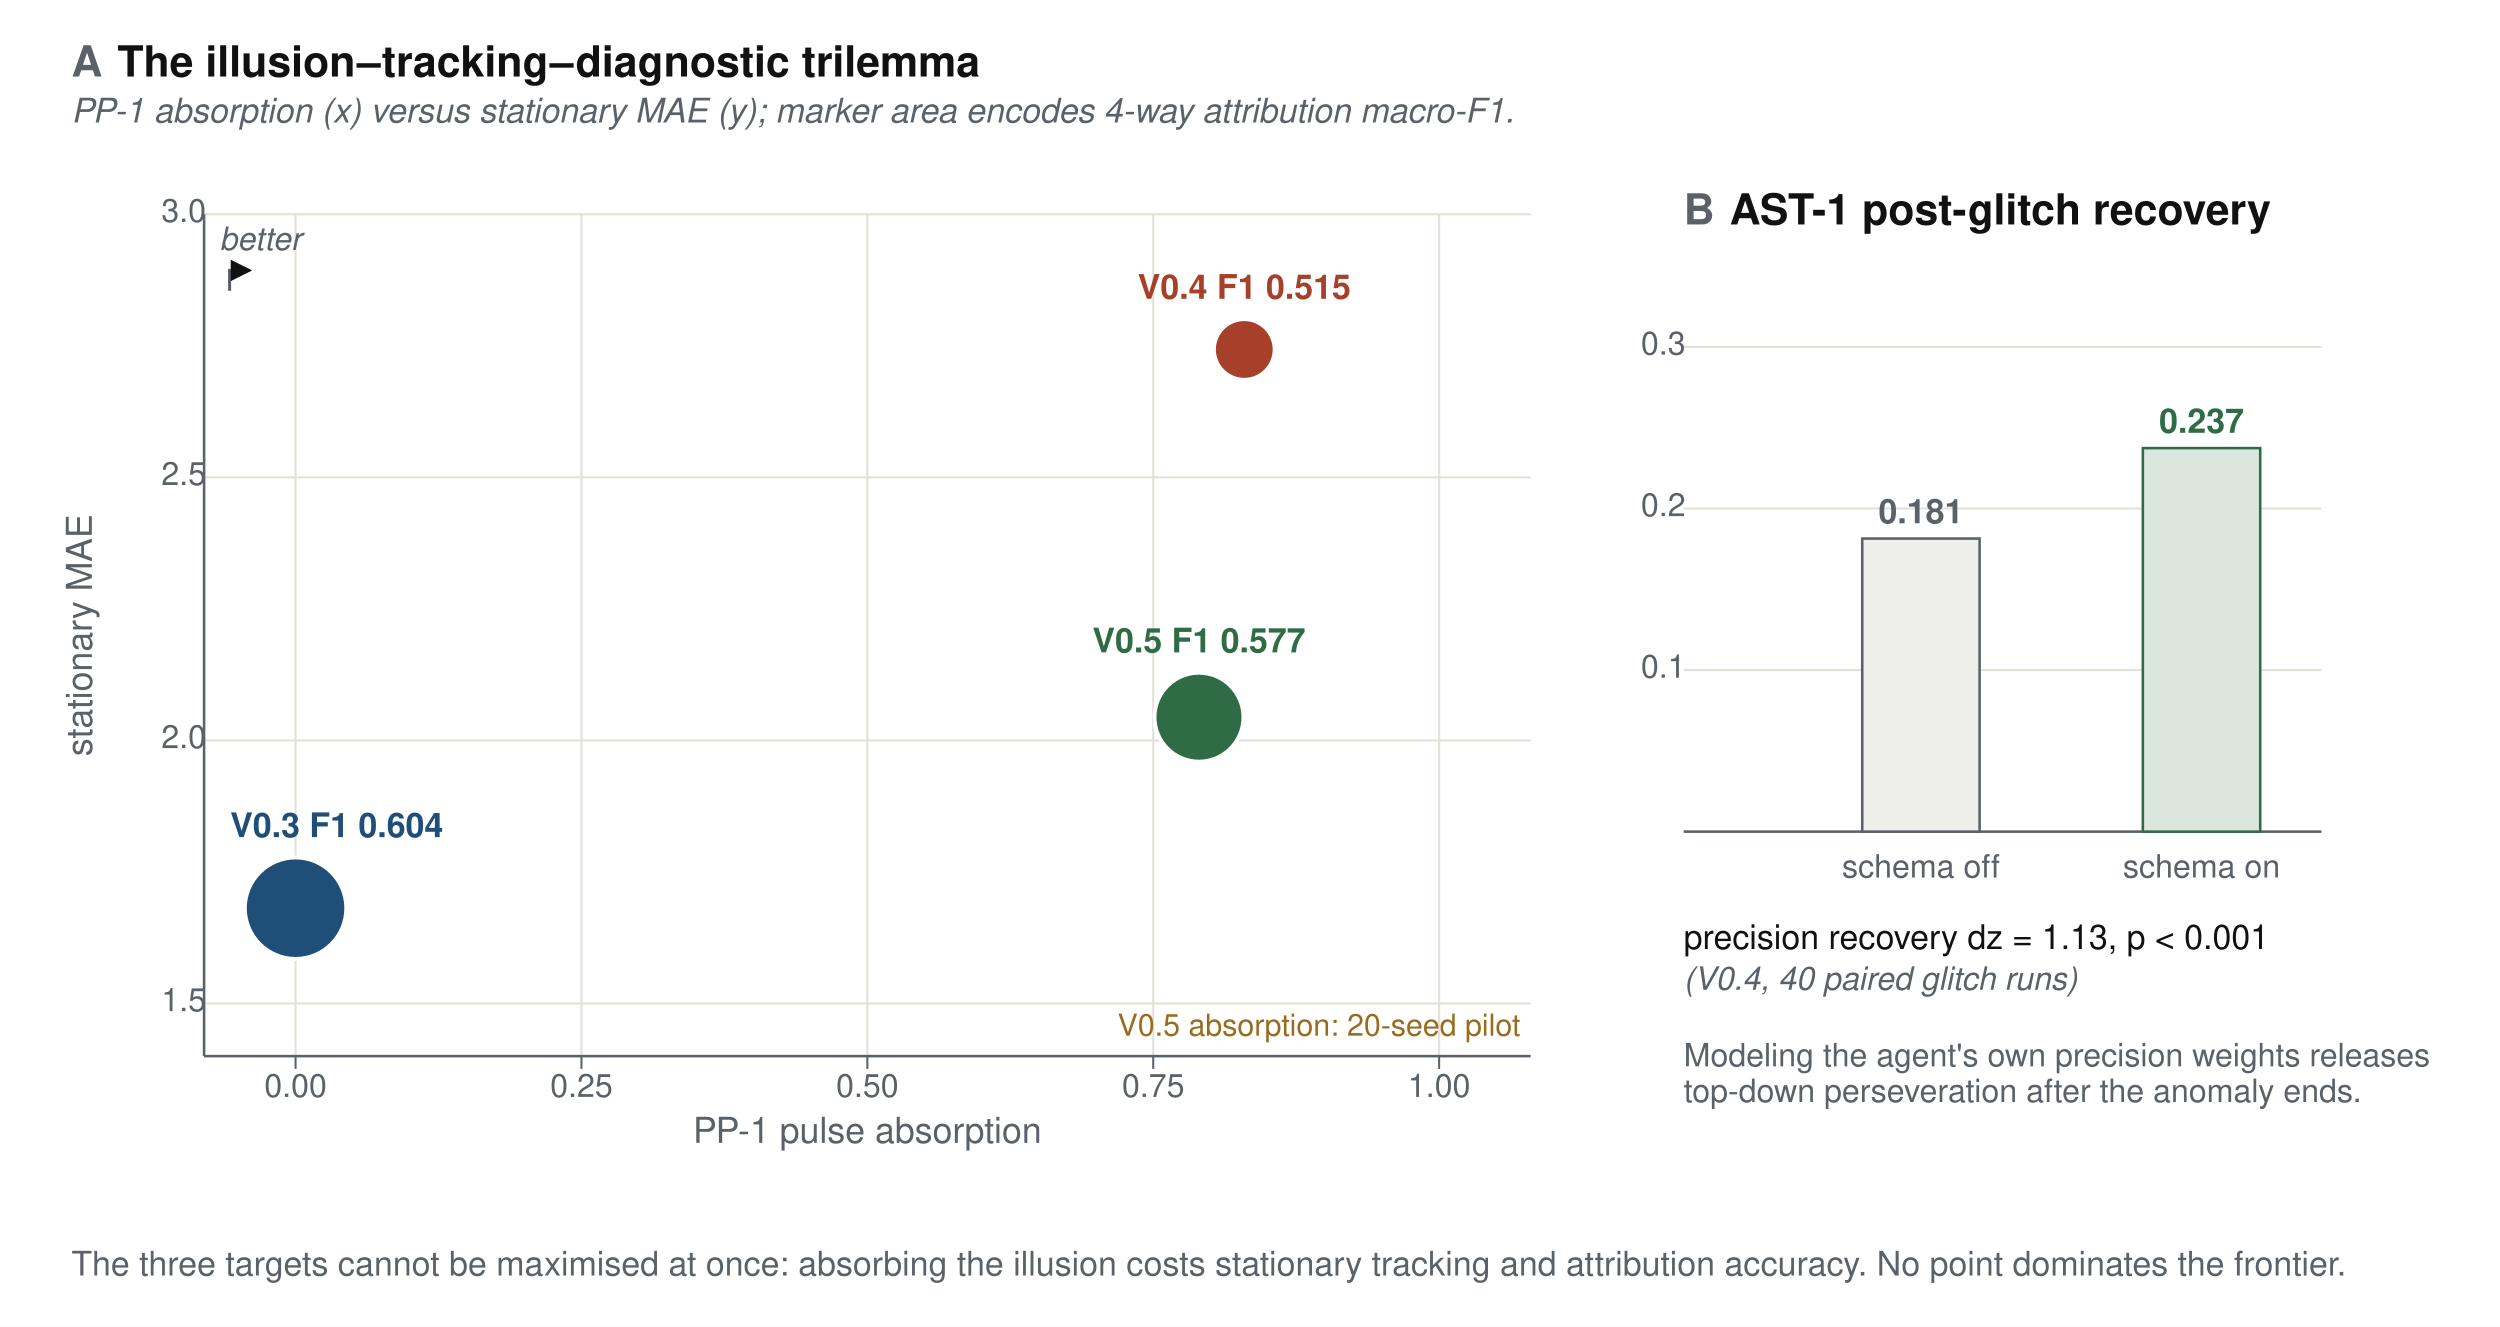
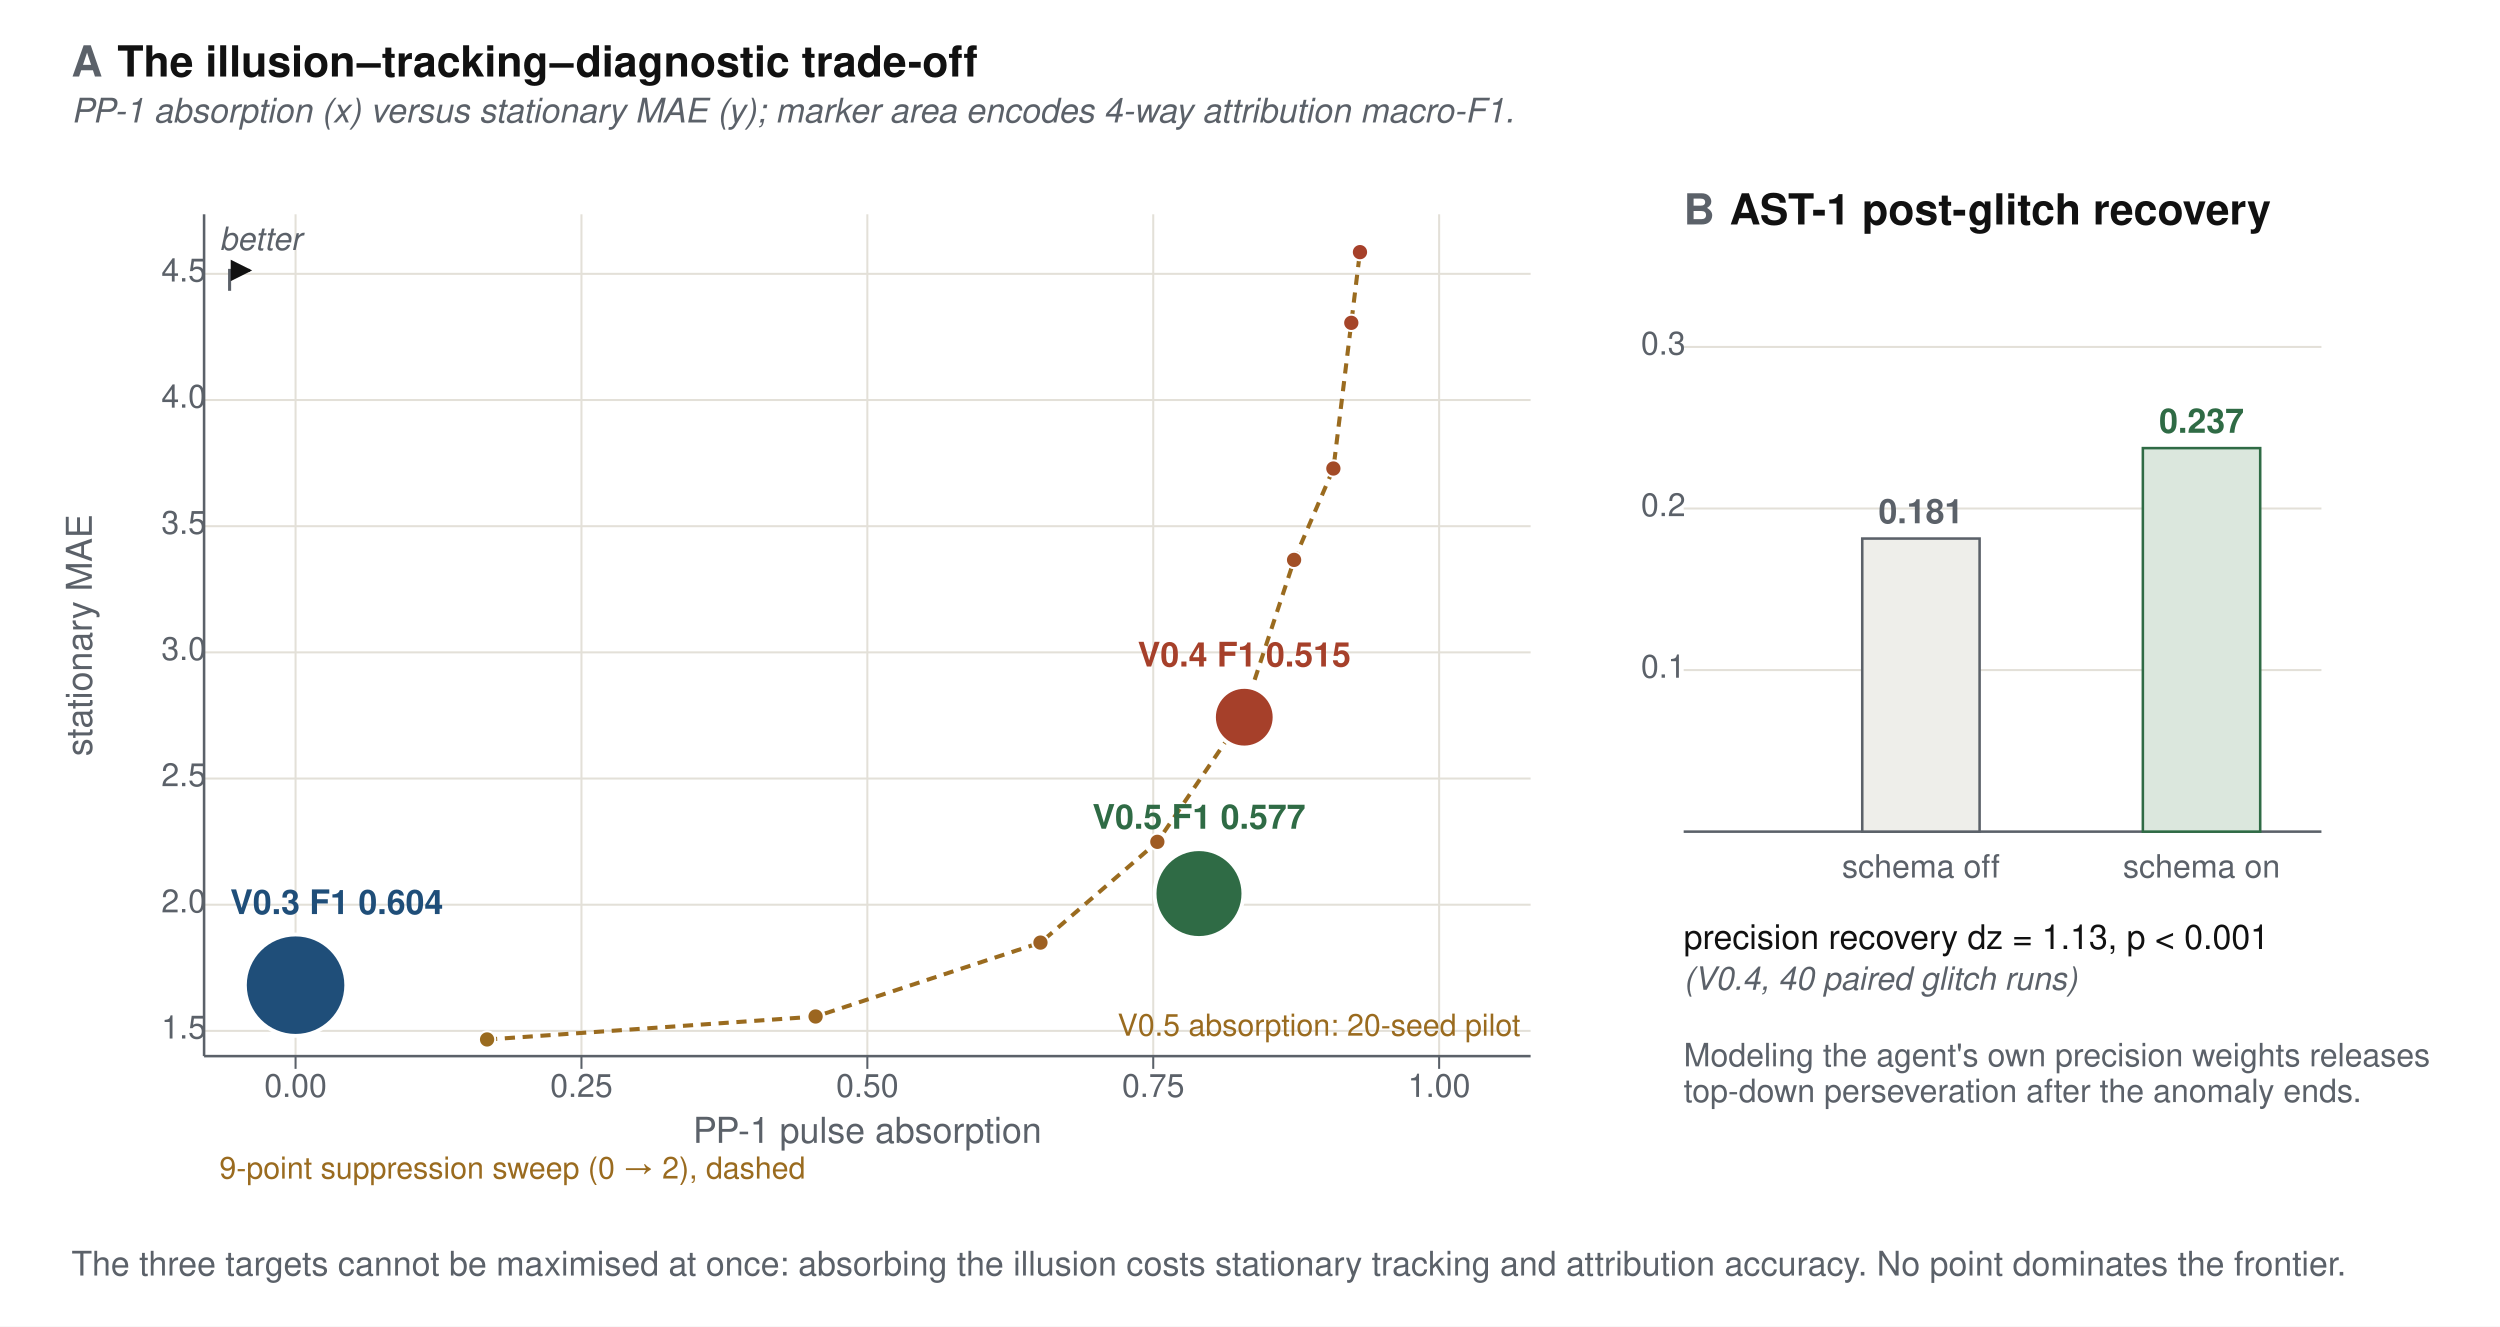
<svg xmlns="http://www.w3.org/2000/svg" viewBox="0 0 980 520" width="980" height="520" role="img">
  <defs>
    <marker id="arrow" viewBox="0 0 10 10" refX="9" refY="5" markerWidth="7" markerHeight="7" orient="auto-start-reverse">
      <path d="M 0 0 L 10 5 L 0 10 z" fill="#111111" />
    </marker>
  </defs>
  <rect width="980" height="520" fill="#ffffff" />
  <text x="28" y="30" font-family="Helvetica, Arial, sans-serif" font-size="16.8" font-weight="700" fill="#5b6169" text-anchor="start">A</text>
-   <text x="46" y="30" font-family="Helvetica, Arial, sans-serif" font-size="16.8" font-weight="700" fill="#111111" text-anchor="start">The illusion–tracking–diagnostic trilemma</text>
+   <text x="46" y="30" font-family="Helvetica, Arial, sans-serif" font-size="16.8" font-weight="700" fill="#111111" text-anchor="start">The illusion–tracking–diagnostic trade-off</text>
  <text x="28" y="48" font-family="Helvetica, Arial, sans-serif" font-size="13.3" font-weight="400" fill="#5b6169" text-anchor="start" font-style="italic">PP-1 absorption (x) versus stationary MAE (y); marker area encodes 4-way attribution macro-F1.</text>
  <line x1="115.862" y1="414" x2="115.862" y2="84" stroke="#e3e0d8" stroke-width="0.8" />
  <line x1="115.862" y1="414" x2="115.862" y2="419" stroke="#5b6169" stroke-width="0.8" />
  <text x="115.862" y="430" font-family="Helvetica, Arial, sans-serif" font-size="12.6" font-weight="400" fill="#5b6169" text-anchor="middle">0.00</text>
  <line x1="227.931" y1="414" x2="227.931" y2="84" stroke="#e3e0d8" stroke-width="0.8" />
  <line x1="227.931" y1="414" x2="227.931" y2="419" stroke="#5b6169" stroke-width="0.8" />
  <text x="227.931" y="430" font-family="Helvetica, Arial, sans-serif" font-size="12.6" font-weight="400" fill="#5b6169" text-anchor="middle">0.25</text>
  <line x1="340" y1="414" x2="340" y2="84" stroke="#e3e0d8" stroke-width="0.8" />
  <line x1="340" y1="414" x2="340" y2="419" stroke="#5b6169" stroke-width="0.8" />
  <text x="340" y="430" font-family="Helvetica, Arial, sans-serif" font-size="12.6" font-weight="400" fill="#5b6169" text-anchor="middle">0.50</text>
  <line x1="452.069" y1="414" x2="452.069" y2="84" stroke="#e3e0d8" stroke-width="0.8" />
  <line x1="452.069" y1="414" x2="452.069" y2="419" stroke="#5b6169" stroke-width="0.8" />
  <text x="452.069" y="430" font-family="Helvetica, Arial, sans-serif" font-size="12.6" font-weight="400" fill="#5b6169" text-anchor="middle">0.75</text>
  <line x1="564.138" y1="414" x2="564.138" y2="84" stroke="#e3e0d8" stroke-width="0.8" />
  <line x1="564.138" y1="414" x2="564.138" y2="419" stroke="#5b6169" stroke-width="0.8" />
  <text x="564.138" y="430" font-family="Helvetica, Arial, sans-serif" font-size="12.6" font-weight="400" fill="#5b6169" text-anchor="middle">1.00</text>
-   <line x1="80" y1="393.375" x2="600" y2="393.375" stroke="#e3e0d8" stroke-width="0.8" />
-   <text x="72" y="396.375" font-family="Helvetica, Arial, sans-serif" font-size="12.6" font-weight="400" fill="#5b6169" text-anchor="middle">1.5</text>
-   <line x1="80" y1="290.25" x2="600" y2="290.25" stroke="#e3e0d8" stroke-width="0.8" />
-   <text x="72" y="293.25" font-family="Helvetica, Arial, sans-serif" font-size="12.6" font-weight="400" fill="#5b6169" text-anchor="middle">2.0</text>
-   <line x1="80" y1="187.125" x2="600" y2="187.125" stroke="#e3e0d8" stroke-width="0.8" />
-   <text x="72" y="190.125" font-family="Helvetica, Arial, sans-serif" font-size="12.6" font-weight="400" fill="#5b6169" text-anchor="middle">2.5</text>
-   <line x1="80" y1="84" x2="600" y2="84" stroke="#e3e0d8" stroke-width="0.8" />
-   <text x="72" y="87" font-family="Helvetica, Arial, sans-serif" font-size="12.6" font-weight="400" fill="#5b6169" text-anchor="middle">3.0</text>
+   <line x1="80" y1="404.108" x2="600" y2="404.108" stroke="#e3e0d8" stroke-width="0.8" />
+   <text x="72" y="407.108" font-family="Helvetica, Arial, sans-serif" font-size="12.6" font-weight="400" fill="#5b6169" text-anchor="middle">1.5</text>
+   <line x1="80" y1="354.648" x2="600" y2="354.648" stroke="#e3e0d8" stroke-width="0.8" />
+   <text x="72" y="357.648" font-family="Helvetica, Arial, sans-serif" font-size="12.6" font-weight="400" fill="#5b6169" text-anchor="middle">2.0</text>
+   <line x1="80" y1="305.188" x2="600" y2="305.188" stroke="#e3e0d8" stroke-width="0.8" />
+   <text x="72" y="308.188" font-family="Helvetica, Arial, sans-serif" font-size="12.6" font-weight="400" fill="#5b6169" text-anchor="middle">2.5</text>
+   <line x1="80" y1="255.728" x2="600" y2="255.728" stroke="#e3e0d8" stroke-width="0.8" />
+   <text x="72" y="258.728" font-family="Helvetica, Arial, sans-serif" font-size="12.6" font-weight="400" fill="#5b6169" text-anchor="middle">3.0</text>
+   <line x1="80" y1="206.268" x2="600" y2="206.268" stroke="#e3e0d8" stroke-width="0.8" />
+   <text x="72" y="209.268" font-family="Helvetica, Arial, sans-serif" font-size="12.6" font-weight="400" fill="#5b6169" text-anchor="middle">3.5</text>
+   <line x1="80" y1="156.808" x2="600" y2="156.808" stroke="#e3e0d8" stroke-width="0.8" />
+   <text x="72" y="159.808" font-family="Helvetica, Arial, sans-serif" font-size="12.6" font-weight="400" fill="#5b6169" text-anchor="middle">4.0</text>
+   <line x1="80" y1="107.348" x2="600" y2="107.348" stroke="#e3e0d8" stroke-width="0.8" />
+   <text x="72" y="110.348" font-family="Helvetica, Arial, sans-serif" font-size="12.6" font-weight="400" fill="#5b6169" text-anchor="middle">4.5</text>
  <line x1="80" y1="414" x2="600" y2="414" stroke="#5b6169" stroke-width="1" />
  <line x1="80" y1="84" x2="80" y2="414" stroke="#5b6169" stroke-width="1" />
  <text x="340" y="448" font-family="Helvetica, Arial, sans-serif" font-size="14" font-weight="400" fill="#5b6169" text-anchor="middle">PP-1 pulse absorption</text>
  <text x="36" y="249" transform="rotate(-90 36 249)" font-family="Helvetica, Arial, sans-serif" font-size="14" fill="#5b6169" text-anchor="middle">stationary MAE</text>
-   <circle cx="115.862" cy="356.013" r="19.866" fill="#1f4e79" stroke="#ffffff" stroke-width="1.5" />
-   <text x="132" y="328.147" font-family="Helvetica, Arial, sans-serif" font-size="13.3" font-weight="700" fill="#1f4e79" text-anchor="middle">V0.3  F1 0.604</text>
-   <circle cx="487.753" cy="136.993" r="11.877" fill="#a6402a" stroke="#ffffff" stroke-width="1.5" />
-   <text x="487.753" y="117.117" font-family="Helvetica, Arial, sans-serif" font-size="13.3" font-weight="700" fill="#a6402a" text-anchor="middle">V0.4  F1 0.515</text>
-   <circle cx="470" cy="281.148" r="17.408" fill="#2f6b45" stroke="#ffffff" stroke-width="1.5" />
-   <text x="470" y="255.74" font-family="Helvetica, Arial, sans-serif" font-size="13.3" font-weight="700" fill="#2f6b45" text-anchor="middle">V0.5  F1 0.577</text>
+   <polyline points="190.9,407.5 319.7,398.5 407.9,369.5 453.7,330.0 487.0,281.1 507.3,219.5 522.7,183.7 529.7,126.6 533.1,98.8" fill="none" stroke="#9a6b1f" stroke-width="1.6" stroke-dasharray="4 3" />
+   <circle cx="190.933" cy="407.466" r="3.2" fill="rgb(154,107,31)" stroke="#ffffff" stroke-width="0.8" />
+   <circle cx="319.711" cy="398.465" r="3.2" fill="rgb(156,102,32)" stroke="#ffffff" stroke-width="0.8" />
+   <circle cx="407.857" cy="369.498" r="3.2" fill="rgb(157,96,34)" stroke="#ffffff" stroke-width="0.8" />
+   <circle cx="453.679" cy="329.999" r="3.2" fill="rgb(159,91,35)" stroke="#ffffff" stroke-width="0.8" />
+   <circle cx="486.961" cy="281.144" r="3.2" fill="rgb(160,86,37)" stroke="#ffffff" stroke-width="0.8" />
+   <circle cx="507.279" cy="219.478" r="3.2" fill="rgb(162,80,38)" stroke="#ffffff" stroke-width="0.8" />
+   <circle cx="522.682" cy="183.655" r="3.2" fill="rgb(163,75,39)" stroke="#ffffff" stroke-width="0.8" />
+   <circle cx="529.708" cy="126.551" r="3.2" fill="rgb(165,69,41)" stroke="#ffffff" stroke-width="0.8" />
+   <circle cx="533.109" cy="98.838" r="3.2" fill="rgb(166,64,42)" stroke="#ffffff" stroke-width="0.8" />
+   <text x="86" y="462" font-family="Helvetica, Arial, sans-serif" font-size="11.9" font-weight="400" fill="#9a6b1f" text-anchor="start">9-point suppression sweep (0 → 2), dashed</text>
+   <circle cx="115.862" cy="386.189" r="19.866" fill="#1f4e79" stroke="#ffffff" stroke-width="1.5" />
+   <text x="132" y="358.323" font-family="Helvetica, Arial, sans-serif" font-size="13.3" font-weight="700" fill="#1f4e79" text-anchor="middle">V0.3  F1 0.604</text>
+   <circle cx="487.753" cy="281.144" r="11.877" fill="#a6402a" stroke="#ffffff" stroke-width="1.5" />
+   <text x="487.753" y="261.268" font-family="Helvetica, Arial, sans-serif" font-size="13.3" font-weight="700" fill="#a6402a" text-anchor="middle">V0.4  F1 0.515</text>
+   <circle cx="470" cy="350.283" r="17.408" fill="#2f6b45" stroke="#ffffff" stroke-width="1.5" />
+   <text x="470" y="324.875" font-family="Helvetica, Arial, sans-serif" font-size="13.3" font-weight="700" fill="#2f6b45" text-anchor="middle">V0.5  F1 0.577</text>
  <text x="86" y="98" font-family="Helvetica, Arial, sans-serif" font-size="12.6" font-weight="400" fill="#5b6169" text-anchor="start" font-style="italic">better</text>
  <path d="M 90 114 L 90 106 L 98 106" fill="none" stroke="#5b6169" stroke-width="1.2" marker-end="url(#arrow)" />
  <text x="596" y="406" font-family="Helvetica, Arial, sans-serif" font-size="11.9" font-weight="400" fill="#9a6b1f" text-anchor="end">V0.5 absorption: 20-seed pilot</text>
  <text x="28" y="500" font-family="Helvetica, Arial, sans-serif" font-size="13.3" font-weight="400" fill="#5b6169" text-anchor="start">The three targets cannot be maximised at once: absorbing the illusion costs stationary tracking and attribution accuracy. No point dominates the frontier.</text>
  <text x="660" y="88" font-family="Helvetica, Arial, sans-serif" font-size="16.8" font-weight="700" fill="#5b6169" text-anchor="start">B</text>
  <text x="678" y="88" font-family="Helvetica, Arial, sans-serif" font-size="16.8" font-weight="700" fill="#111111" text-anchor="start">AST-1 post-glitch recovery</text>
  <line x1="660" y1="326" x2="910" y2="326" stroke="#5b6169" stroke-width="1" />
  <line x1="660" y1="262.667" x2="910" y2="262.667" stroke="#e3e0d8" stroke-width="0.8" />
  <text x="652" y="265.667" font-family="Helvetica, Arial, sans-serif" font-size="12.6" font-weight="400" fill="#5b6169" text-anchor="middle">0.1</text>
  <line x1="660" y1="199.333" x2="910" y2="199.333" stroke="#e3e0d8" stroke-width="0.8" />
  <text x="652" y="202.333" font-family="Helvetica, Arial, sans-serif" font-size="12.6" font-weight="400" fill="#5b6169" text-anchor="middle">0.2</text>
  <line x1="660" y1="136" x2="910" y2="136" stroke="#e3e0d8" stroke-width="0.8" />
  <text x="652" y="139" font-family="Helvetica, Arial, sans-serif" font-size="12.6" font-weight="400" fill="#5b6169" text-anchor="middle">0.3</text>
  <rect x="730" y="211.114" width="46" height="114.886" fill="#eeeeea" stroke="#5b6169" stroke-width="1" />
  <text x="753" y="344" font-family="Helvetica, Arial, sans-serif" font-size="12.6" font-weight="400" fill="#5b6169" text-anchor="middle">schema off</text>
  <text x="753" y="205.114" font-family="Helvetica, Arial, sans-serif" font-size="13.3" font-weight="700" fill="#5b6169" text-anchor="middle">0.181</text>
  <rect x="840" y="175.663" width="46" height="150.337" fill="#dbe7dd" stroke="#2f6b45" stroke-width="1" />
  <text x="863" y="344" font-family="Helvetica, Arial, sans-serif" font-size="12.6" font-weight="400" fill="#5b6169" text-anchor="middle">schema on</text>
  <text x="863" y="169.663" font-family="Helvetica, Arial, sans-serif" font-size="13.3" font-weight="700" fill="#2f6b45" text-anchor="middle">0.237</text>
  <text x="660" y="372" font-family="Helvetica, Arial, sans-serif" font-size="13.3" font-weight="400" fill="#111111" text-anchor="start">precision recovery  dz = 1.13, p &lt; 0.001</text>
  <text x="660" y="388" font-family="Helvetica, Arial, sans-serif" font-size="12.6" font-weight="400" fill="#5b6169" text-anchor="start" font-style="italic">(V0.4, 40 paired glitch runs)</text>
  <text x="660" y="418" font-family="Helvetica, Arial, sans-serif" font-size="12.6" font-weight="400" fill="#5b6169" text-anchor="start">Modeling the agent's own precision weights releases</text>
  <text x="660" y="432" font-family="Helvetica, Arial, sans-serif" font-size="12.6" font-weight="400" fill="#5b6169" text-anchor="start">top-down perseveration after the anomaly ends.</text>
</svg>
